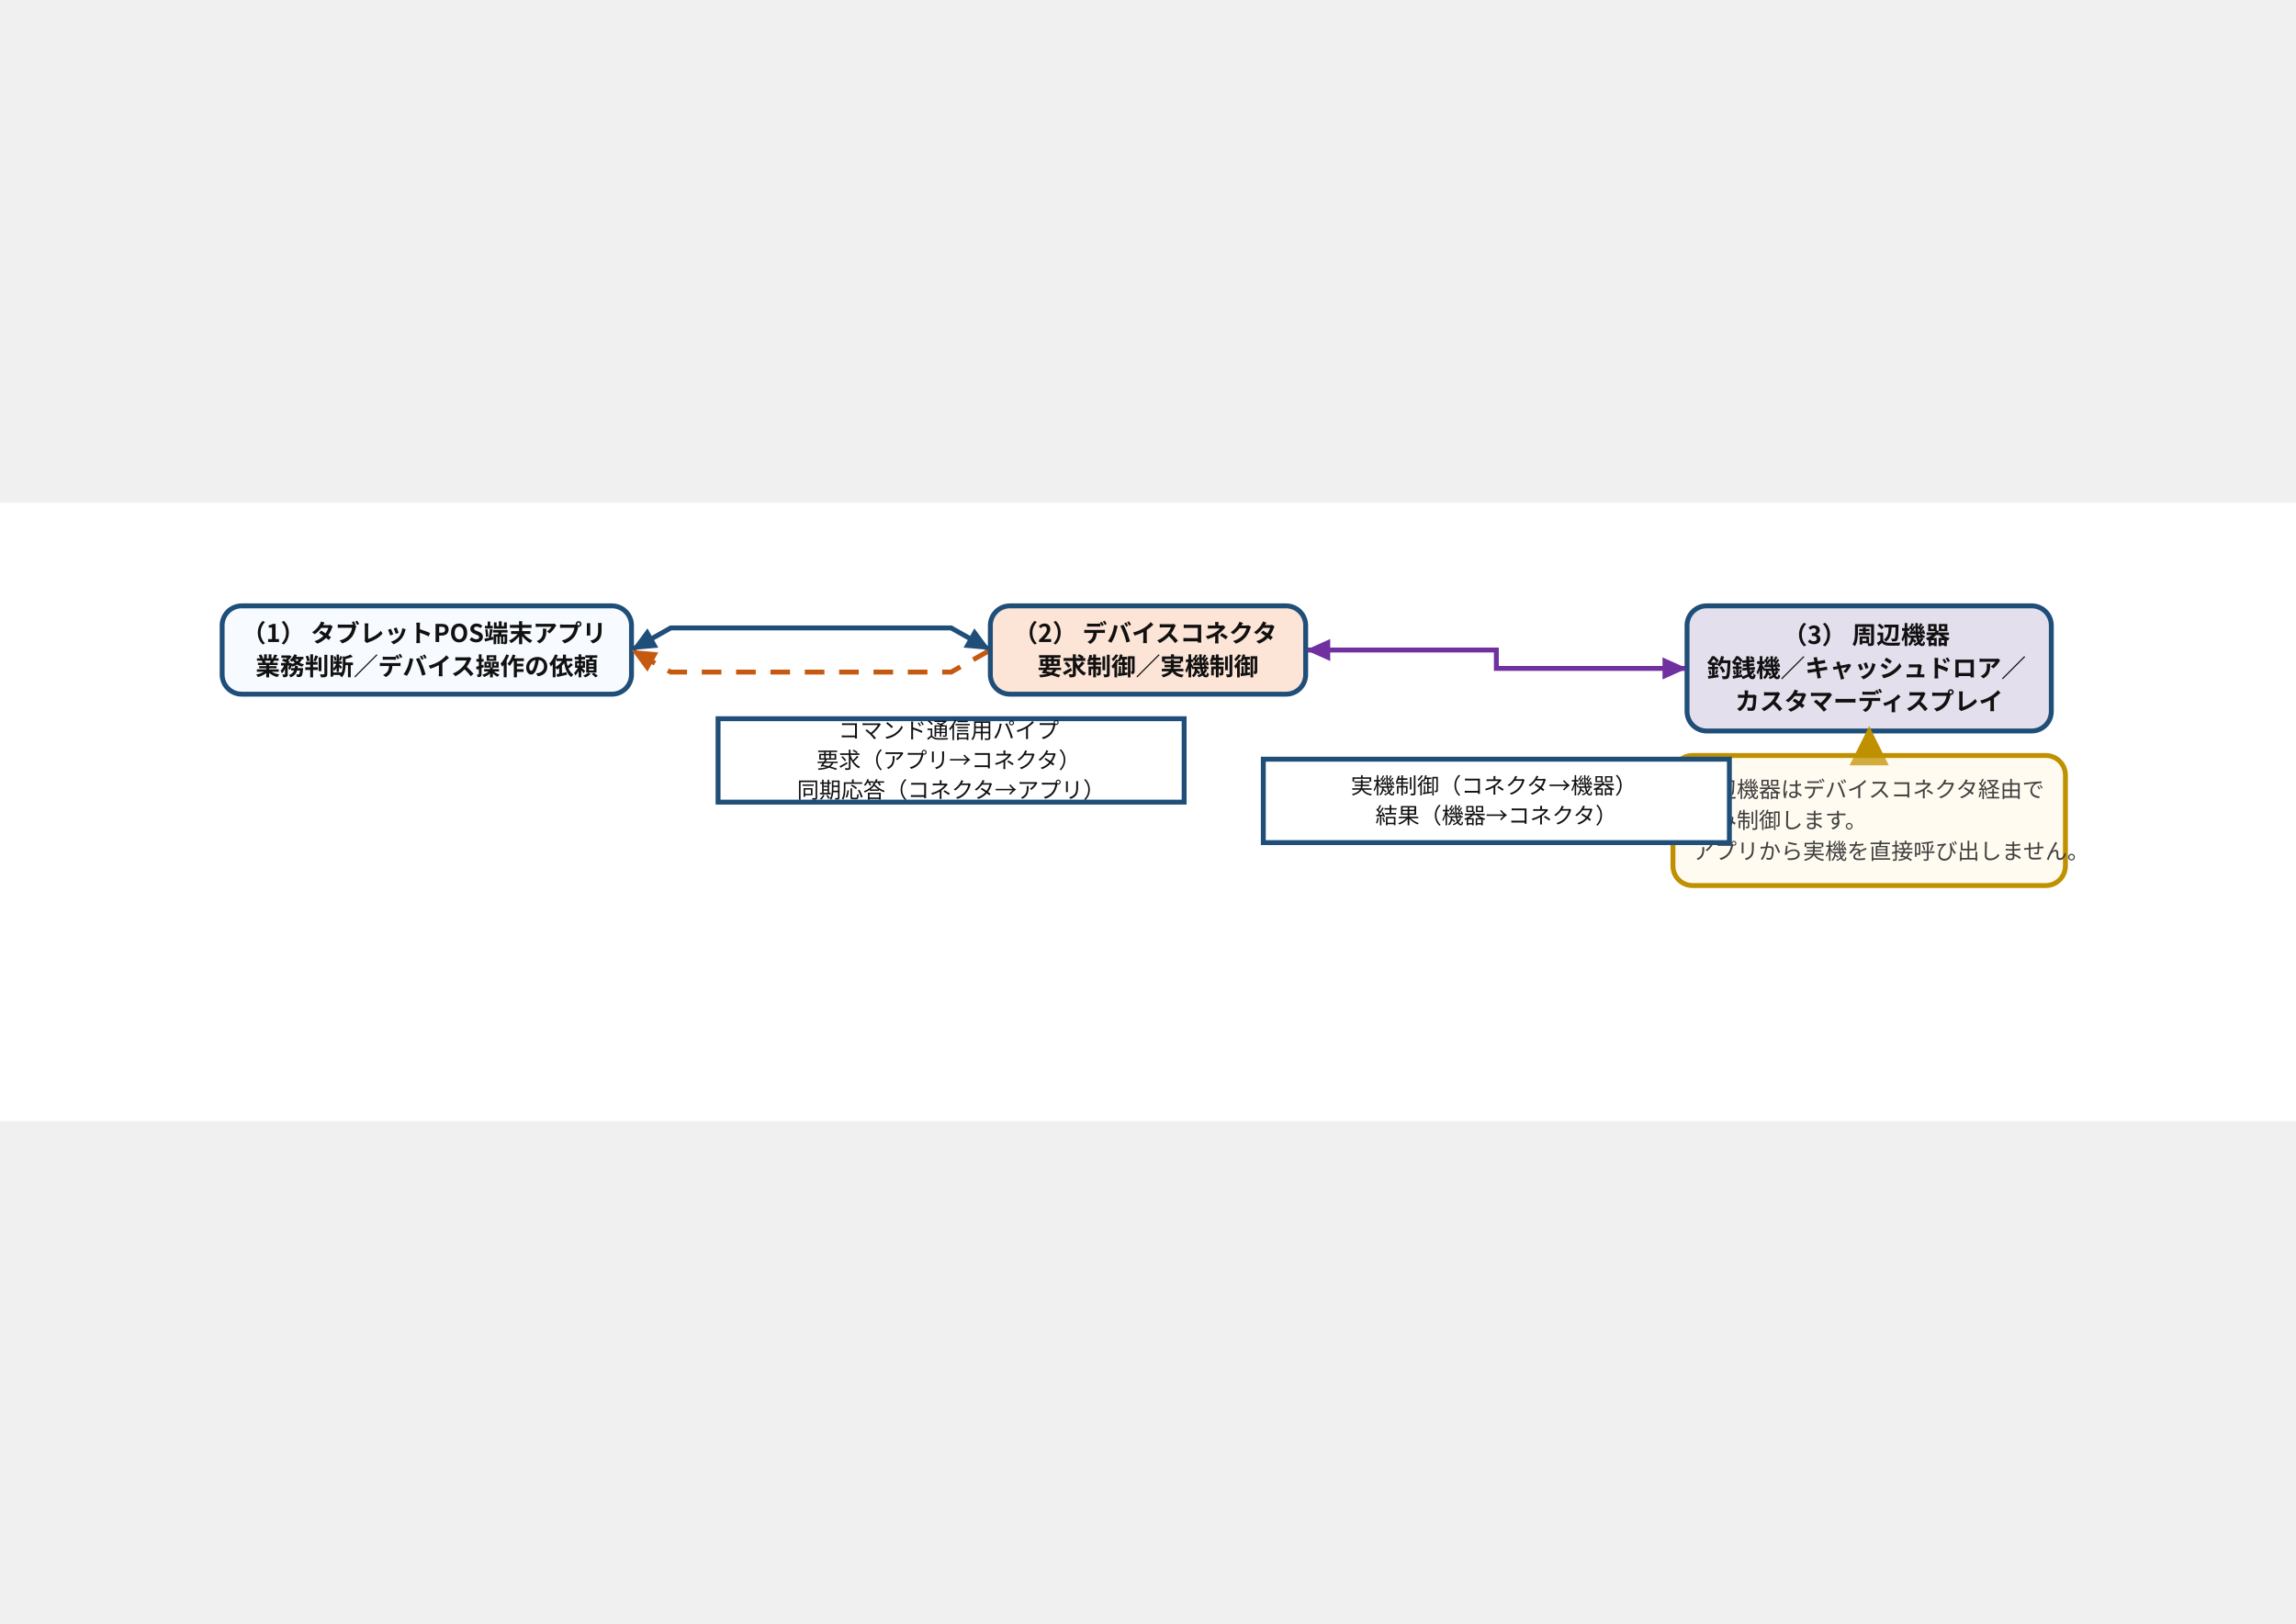
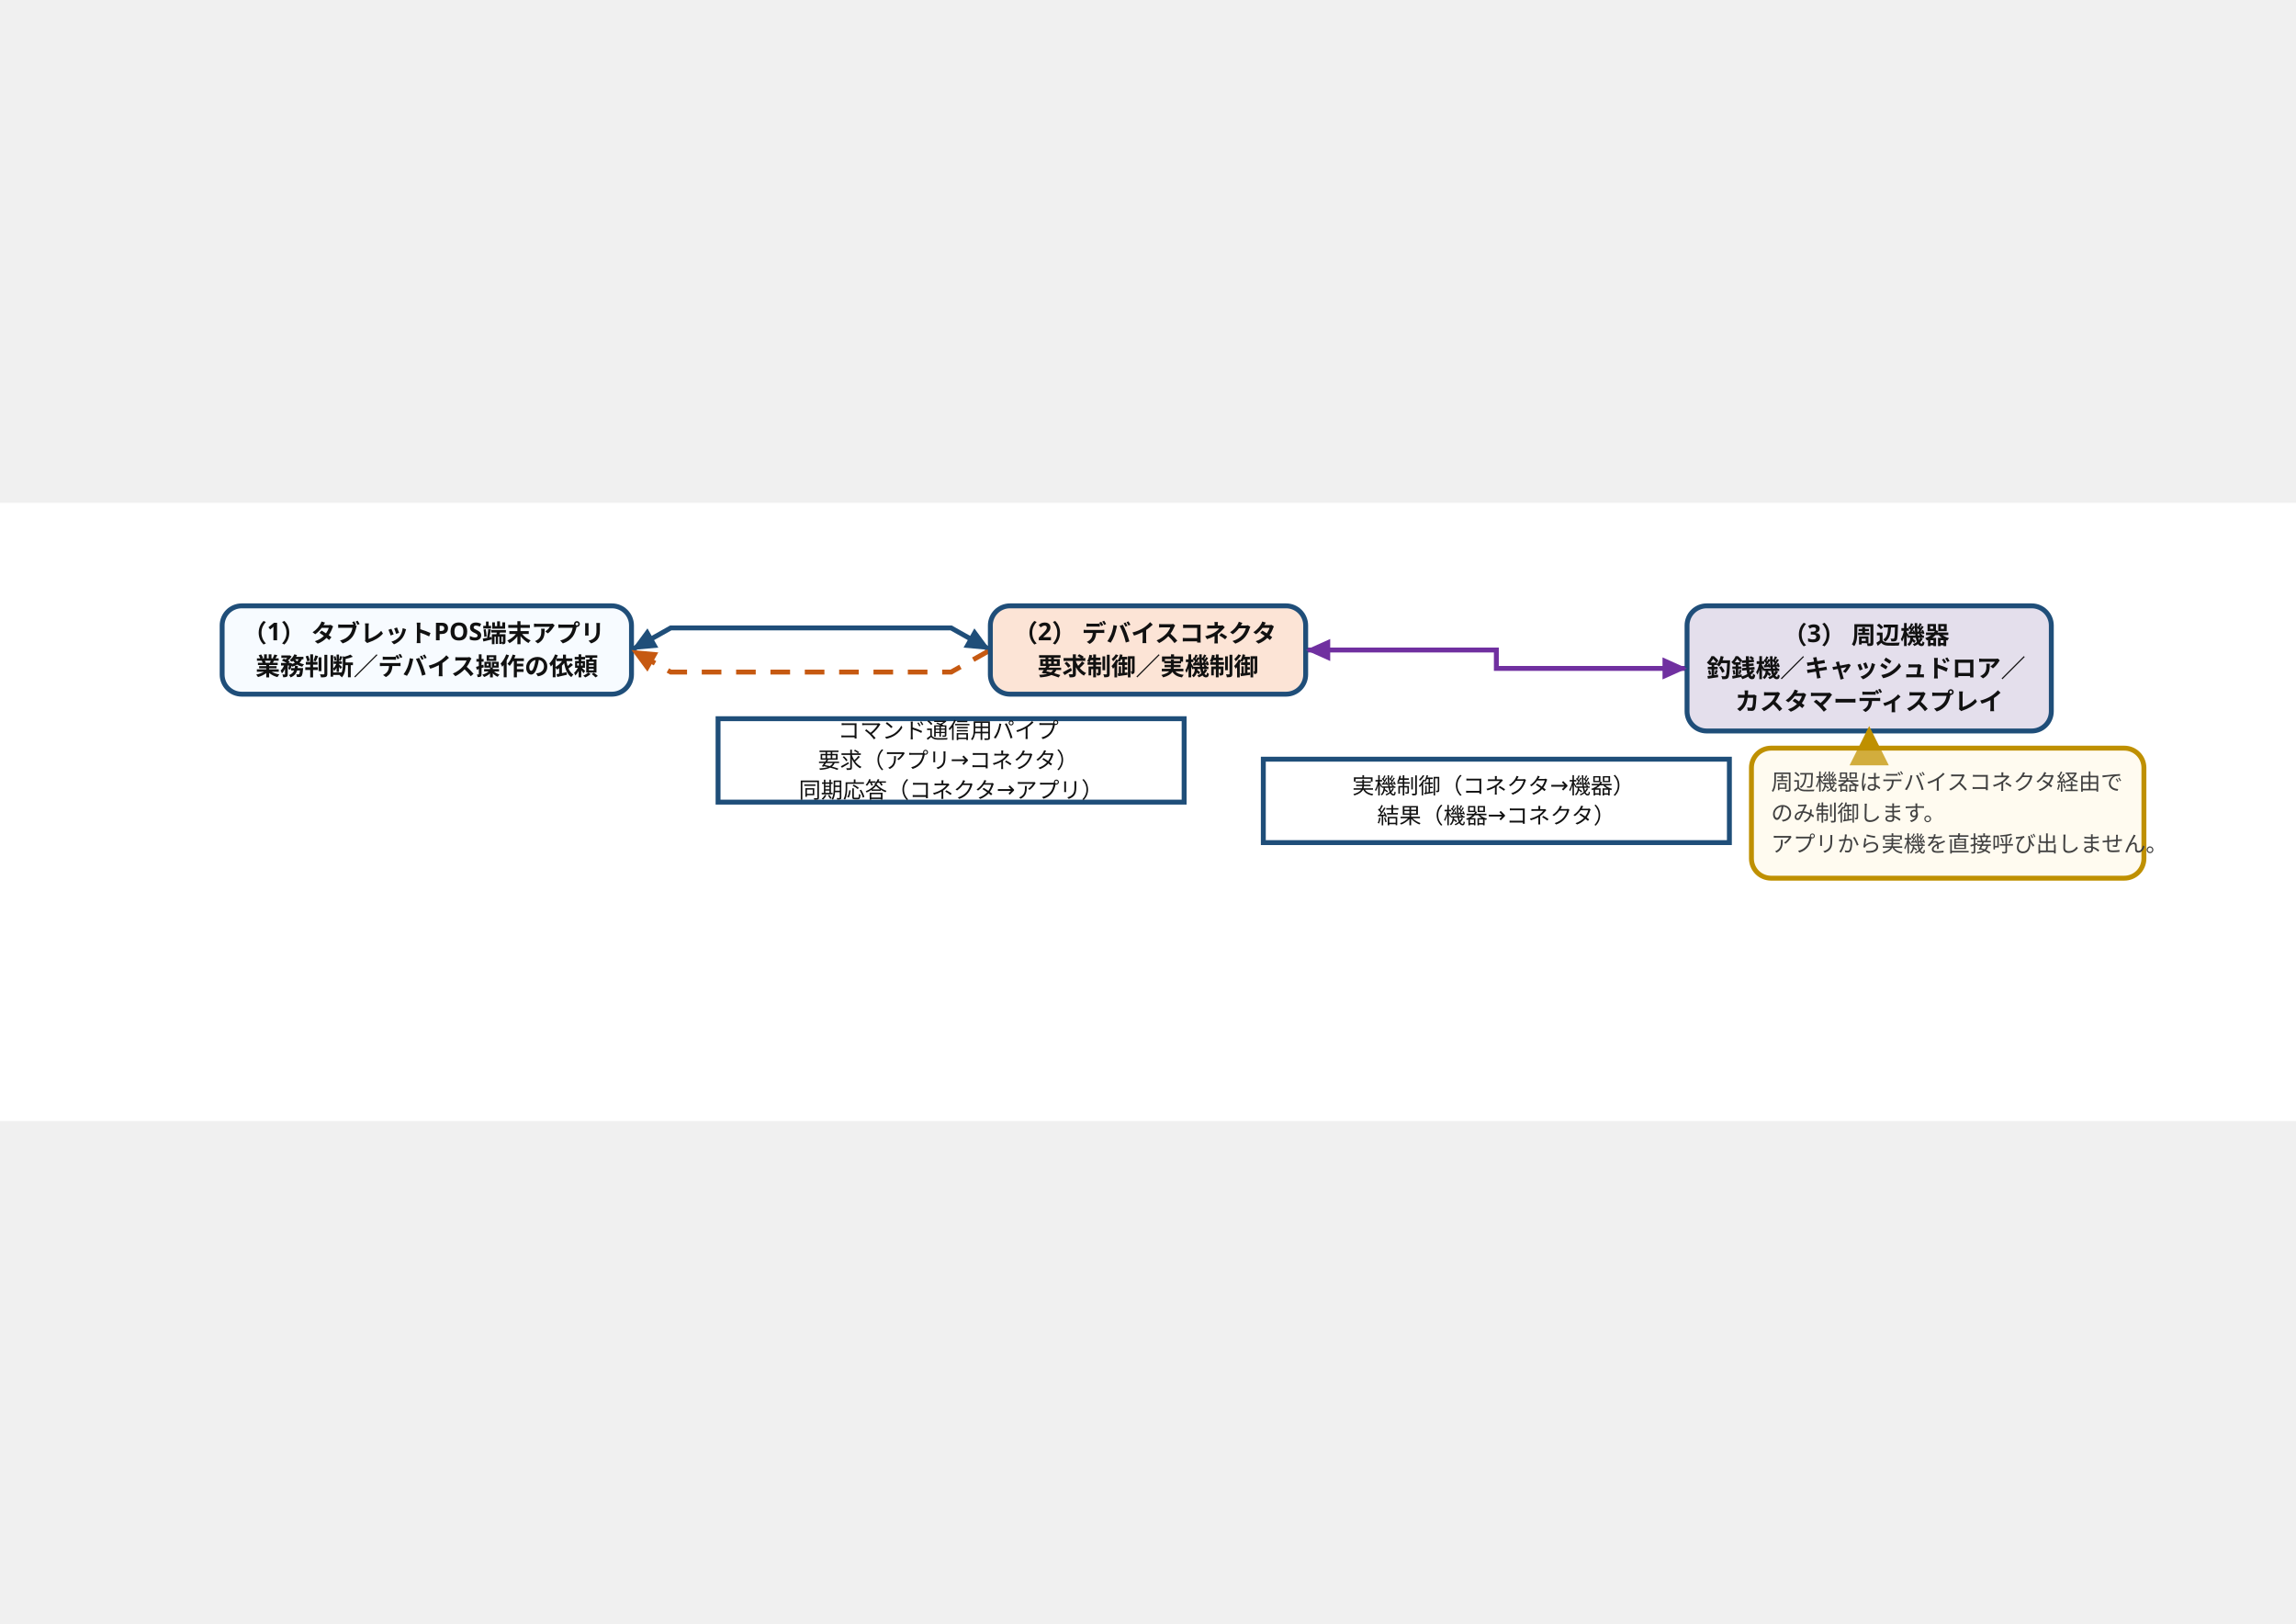
<svg xmlns="http://www.w3.org/2000/svg" width="420mm" height="297mm" viewBox="0 0 936.00 252.00">
  <defs>
    <marker id="arrow-1F4E79" markerWidth="8" markerHeight="8" refX="7" refY="4" orient="auto">
      <path d="M0,0 L8,4 L0,8 z" fill="#1F4E79" />
    </marker>
    <marker id="arrow-7030A0" markerWidth="8" markerHeight="8" refX="7" refY="4" orient="auto">
      <path d="M0,0 L8,4 L0,8 z" fill="#7030A0" />
    </marker>
    <marker id="arrow-C65911" markerWidth="8" markerHeight="8" refX="7" refY="4" orient="auto">
      <path d="M0,0 L8,4 L0,8 z" fill="#C65911" />
    </marker>
    <marker id="comment-callout-arrow" markerWidth="8" markerHeight="8" refX="7" refY="4" orient="auto">
      <path d="M0,0 L8,4 L0,8 z" fill="#BF9000" />
    </marker>
  </defs>
  <rect width="936.00" height="252.00" fill="#FFFFFF" />
  <g transform="translate(18.0,18.0)">
    <polyline points="239.44,42.00 255.44,33.00 369.73,33.00 385.73,42.00" fill="none" stroke="#1F4E79" stroke-width="2" />
    <polyline points="385.73,42.00 369.73,51.00 255.44,51.00 239.44,42.00" fill="none" stroke="#C65911" stroke-width="2" stroke-dasharray="8 6" />
    <polyline points="514.28,42.00 592.01,42.00 592.01,49.50 669.75,49.50" fill="none" stroke="#7030A0" stroke-width="2" />
    <rect x="72.56" y="24.00" width="166.88" height="36.00" rx="8" fill="#F7FBFF" stroke="#1F4E79" stroke-width="2" />
-     <text text-anchor="middle" dominant-baseline="middle" font-family="Meiryo UI, Noto Sans CJK JP, sans-serif" font-size="10" font-weight="700" fill="#111111">
+     <text text-anchor="middle" dominant-baseline="middle" font-family="Hiragino Sans" font-size="10" font-weight="700" fill="#111111">
      <tspan x="156.00" y="35.25">（1） タブレットPOS端末アプリ</tspan>
      <tspan x="156.00" y="48.75">業務判断／デバイス操作の依頼</tspan>
    </text>
    <rect x="385.73" y="24.00" width="128.55" height="36.00" rx="8" fill="#FCE4D6" stroke="#1F4E79" stroke-width="2" />
-     <text text-anchor="middle" dominant-baseline="middle" font-family="Meiryo UI, Noto Sans CJK JP, sans-serif" font-size="10" font-weight="700" fill="#111111">
+     <text text-anchor="middle" dominant-baseline="middle" font-family="Hiragino Sans" font-size="10" font-weight="700" fill="#111111">
      <tspan x="450.00" y="35.25">（2） デバイスコネクタ</tspan>
      <tspan x="450.00" y="48.75">要求制御／実機制御</tspan>
    </text>
    <rect x="669.75" y="24.00" width="148.50" height="51.00" rx="8" fill="#E4DFEC" stroke="#1F4E79" stroke-width="2" />
-     <text text-anchor="middle" dominant-baseline="middle" font-family="Meiryo UI, Noto Sans CJK JP, sans-serif" font-size="10" font-weight="700" fill="#111111">
+     <text text-anchor="middle" dominant-baseline="middle" font-family="Hiragino Sans" font-size="10" font-weight="700" fill="#111111">
      <tspan x="744.00" y="36.00">（3） 周辺機器</tspan>
      <tspan x="744.00" y="49.50">釣銭機／キャッシュドロア／</tspan>
      <tspan x="744.00" y="63.00">カスタマーディスプレイ</tspan>
    </text>
    <polygon data-edge-arrowhead="true" data-edge-arrowhead-position="start" points="239.44,42.00 245.95,33.18 250.36,41.02" fill="#1F4E79" />
    <polygon data-edge-arrowhead="true" data-edge-arrowhead-position="end" points="385.73,42.00 374.80,41.02 379.22,33.18" fill="#1F4E79" />
    <polygon data-edge-arrowhead="true" data-edge-arrowhead-position="end" points="239.44,42.00 250.36,42.98 245.95,50.82" fill="#C65911" />
    <polygon data-edge-arrowhead="true" data-edge-arrowhead-position="start" points="514.28,42.00 524.28,37.50 524.28,46.50" fill="#7030A0" />
    <polygon data-edge-arrowhead="true" data-edge-arrowhead-position="end" points="669.75,49.50 659.75,54.00 659.75,45.00" fill="#7030A0" />
-     <line data-shape-comment-pointer="true" x1="744.00" y1="85.00" x2="744.00" y2="75.00" stroke="#BF9000" stroke-width="2" marker-end="url(#comment-callout-arrow)" />
-     <rect data-shape-comment="true" data-shape-comment-type="wedgeRRectCallout" x="664.00" y="85.00" width="160.00" height="53.00" rx="8" fill="#FFF2CC" fill-opacity="0.30" stroke="#BF9000" stroke-width="2" />
-     <text text-anchor="start" dominant-baseline="middle" font-family="Meiryo UI, Noto Sans CJK JP, sans-serif" font-size="9" font-weight="400" fill="#404040">
-       <tspan x="672.00" y="98.90">周辺機器はデバイスコネクタ経由で</tspan>
-       <tspan x="672.00" y="111.50">のみ制御します。</tspan>
-       <tspan x="672.00" y="124.10">アプリから実機を直接呼び出しません。</tspan>
+     <line data-shape-comment-pointer="true" x1="744.00" y1="82.00" x2="744.00" y2="75.00" stroke="#BF9000" stroke-width="2" marker-end="url(#comment-callout-arrow)" />
+     <rect data-shape-comment="true" data-shape-comment-type="wedgeRRectCallout" x="696.00" y="82.00" width="160.00" height="53.00" rx="8" fill="#FFF2CC" fill-opacity="0.30" stroke="#BF9000" stroke-width="2" />
+     <text text-anchor="start" dominant-baseline="middle" font-family="Hiragino Sans" font-size="9" font-weight="400" fill="#404040">
+       <tspan x="704.00" y="95.90">周辺機器はデバイスコネクタ経由で</tspan>
+       <tspan x="704.00" y="108.50">のみ制御します。</tspan>
+       <tspan x="704.00" y="121.10">アプリから実機を直接呼び出しません。</tspan>
    </text>
    <rect x="274.73" y="70.00" width="190.00" height="34.00" fill="#FFFFFF" stroke="#1F4E79" stroke-width="2" />
-     <text text-anchor="middle" dominant-baseline="middle" font-family="Meiryo UI, Noto Sans CJK JP, sans-serif" font-size="9" font-weight="400" fill="#111111">
+     <text text-anchor="middle" dominant-baseline="middle" font-family="Hiragino Sans" font-size="9" font-weight="400" fill="#111111">
      <tspan x="369.73" y="74.85">コマンド通信用パイプ</tspan>
      <tspan x="369.73" y="87.00">要求（アプリ→コネクタ）</tspan>
      <tspan x="369.73" y="99.15">同期応答（コネクタ→アプリ）</tspan>
    </text>
    <rect x="497.01" y="86.50" width="190.00" height="34.00" fill="#FFFFFF" stroke="#1F4E79" stroke-width="2" />
-     <text text-anchor="middle" dominant-baseline="middle" font-family="Meiryo UI, Noto Sans CJK JP, sans-serif" font-size="9" font-weight="400" fill="#111111">
+     <text text-anchor="middle" dominant-baseline="middle" font-family="Hiragino Sans" font-size="9" font-weight="400" fill="#111111">
      <tspan x="592.01" y="97.42">実機制御（コネクタ→機器）</tspan>
      <tspan x="592.01" y="109.58">結果（機器→コネクタ）</tspan>
    </text>
  </g>
</svg>
